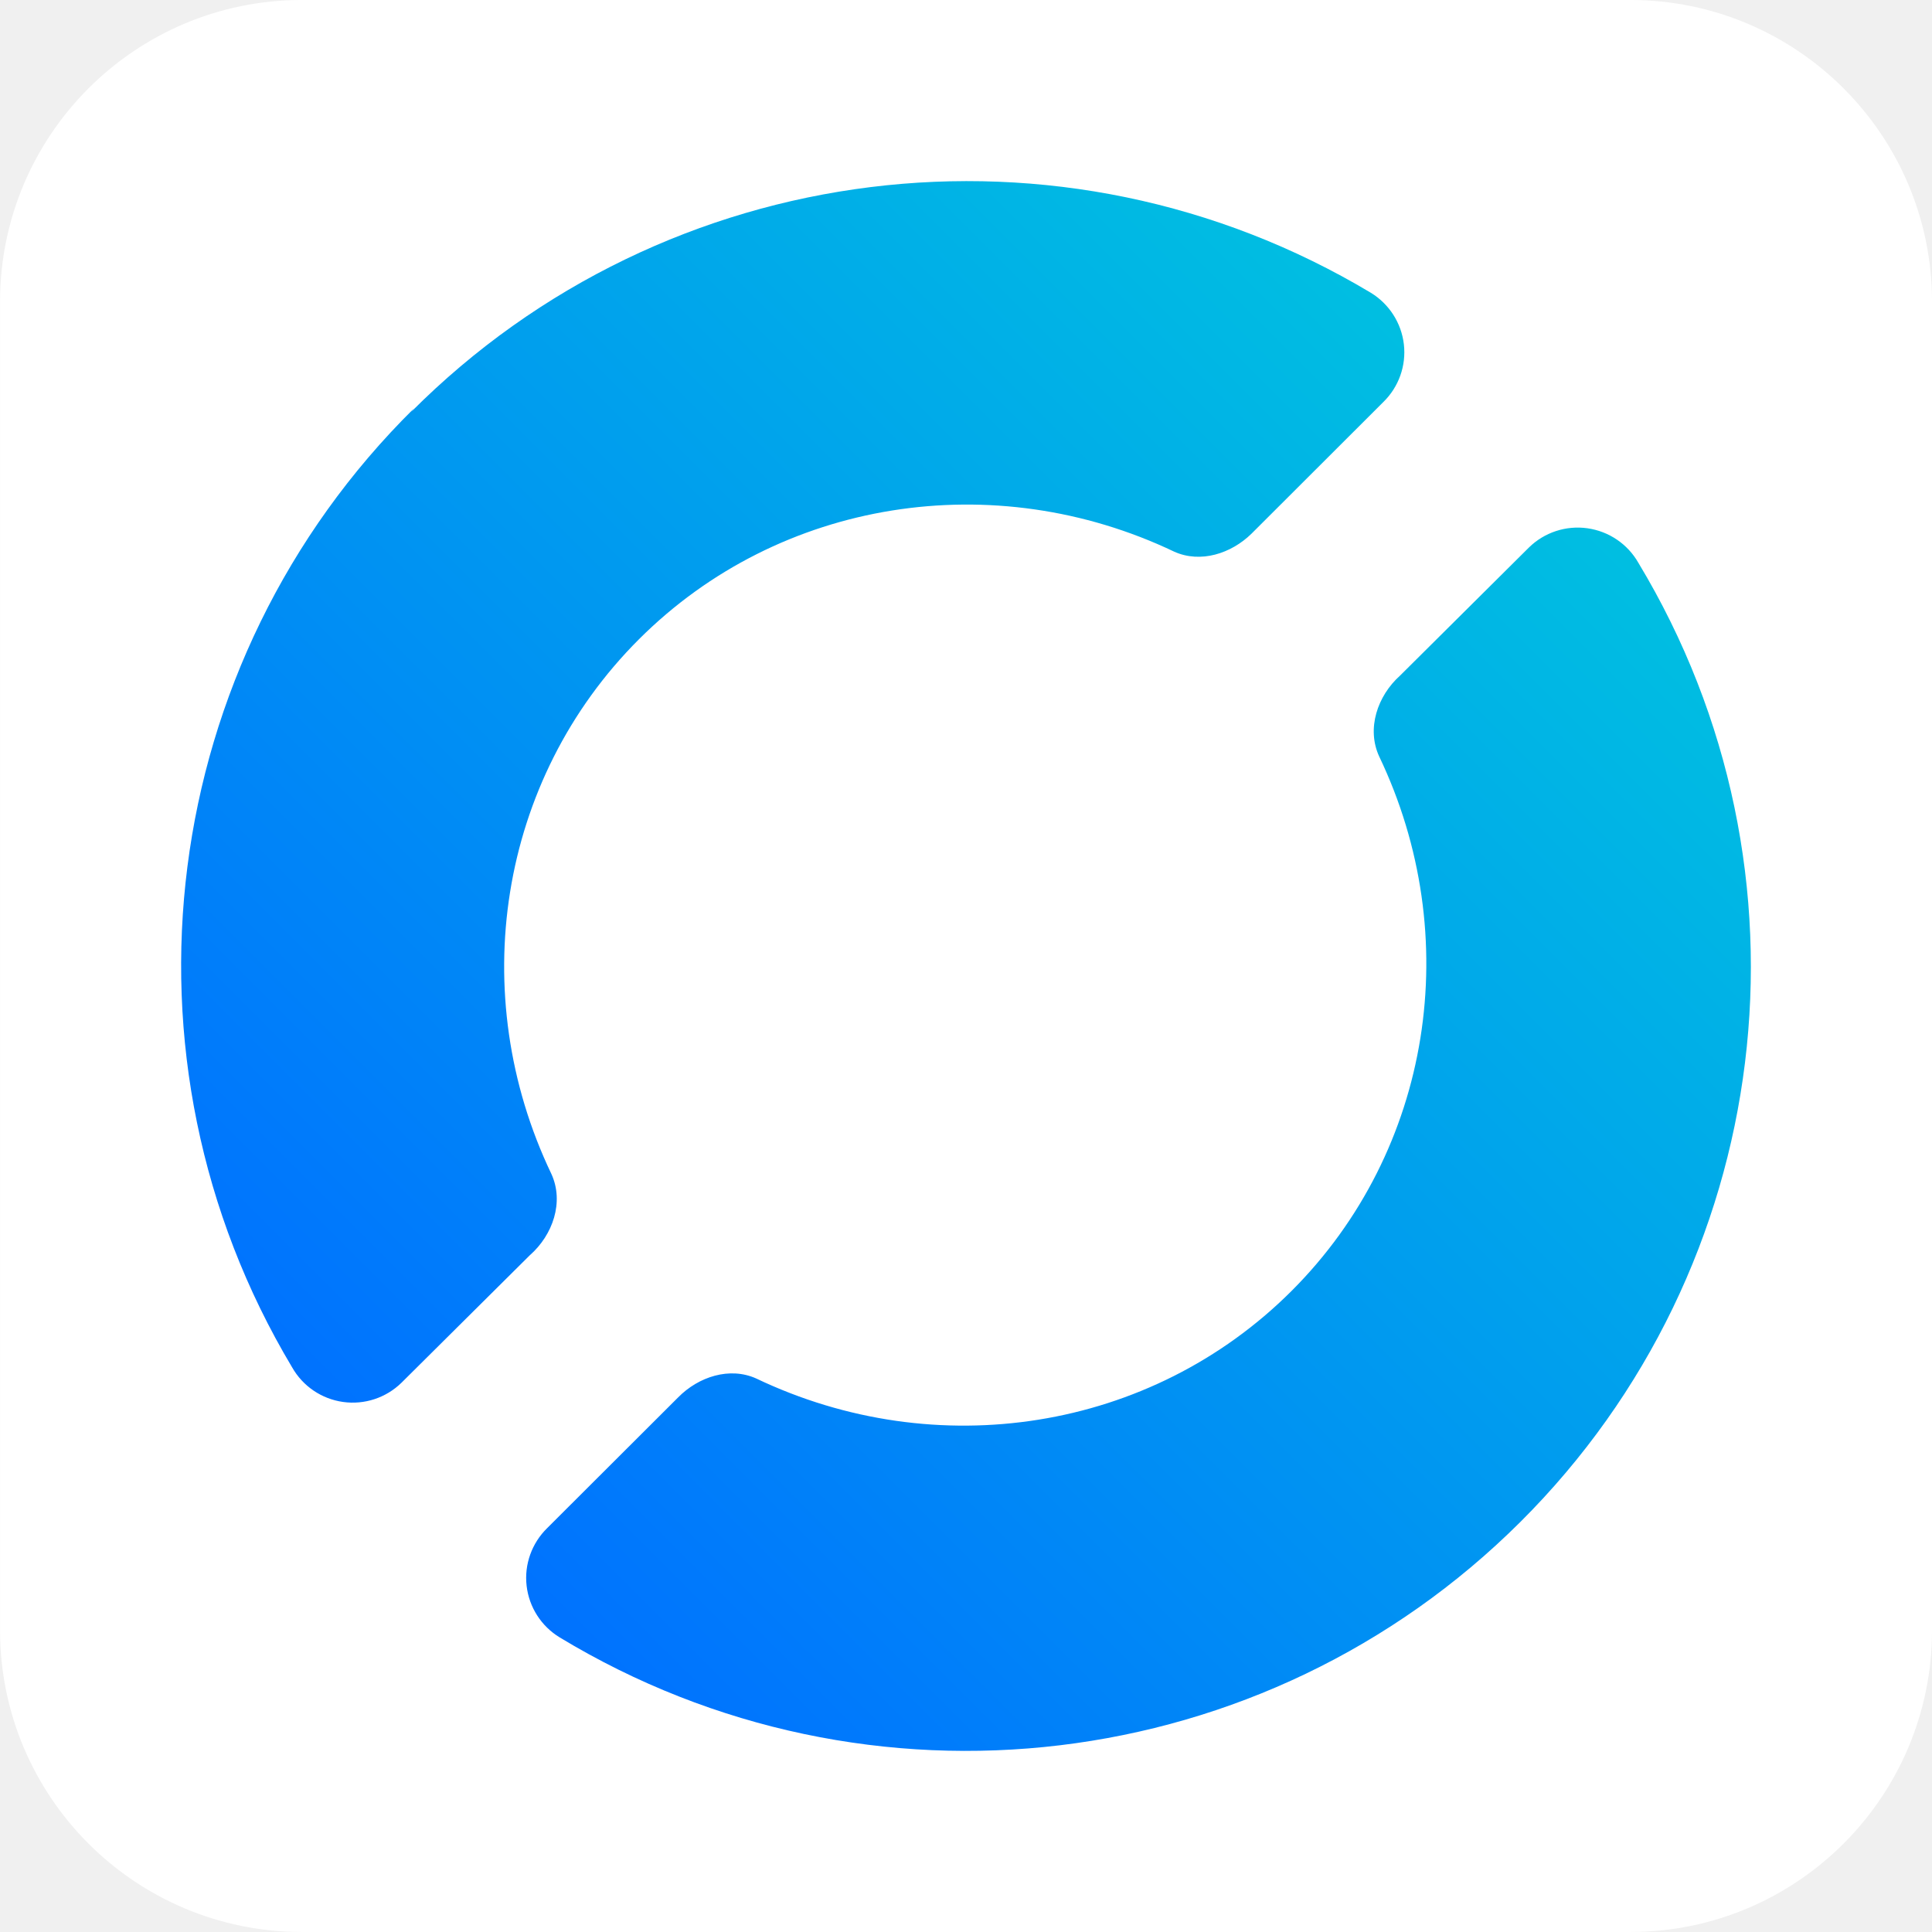
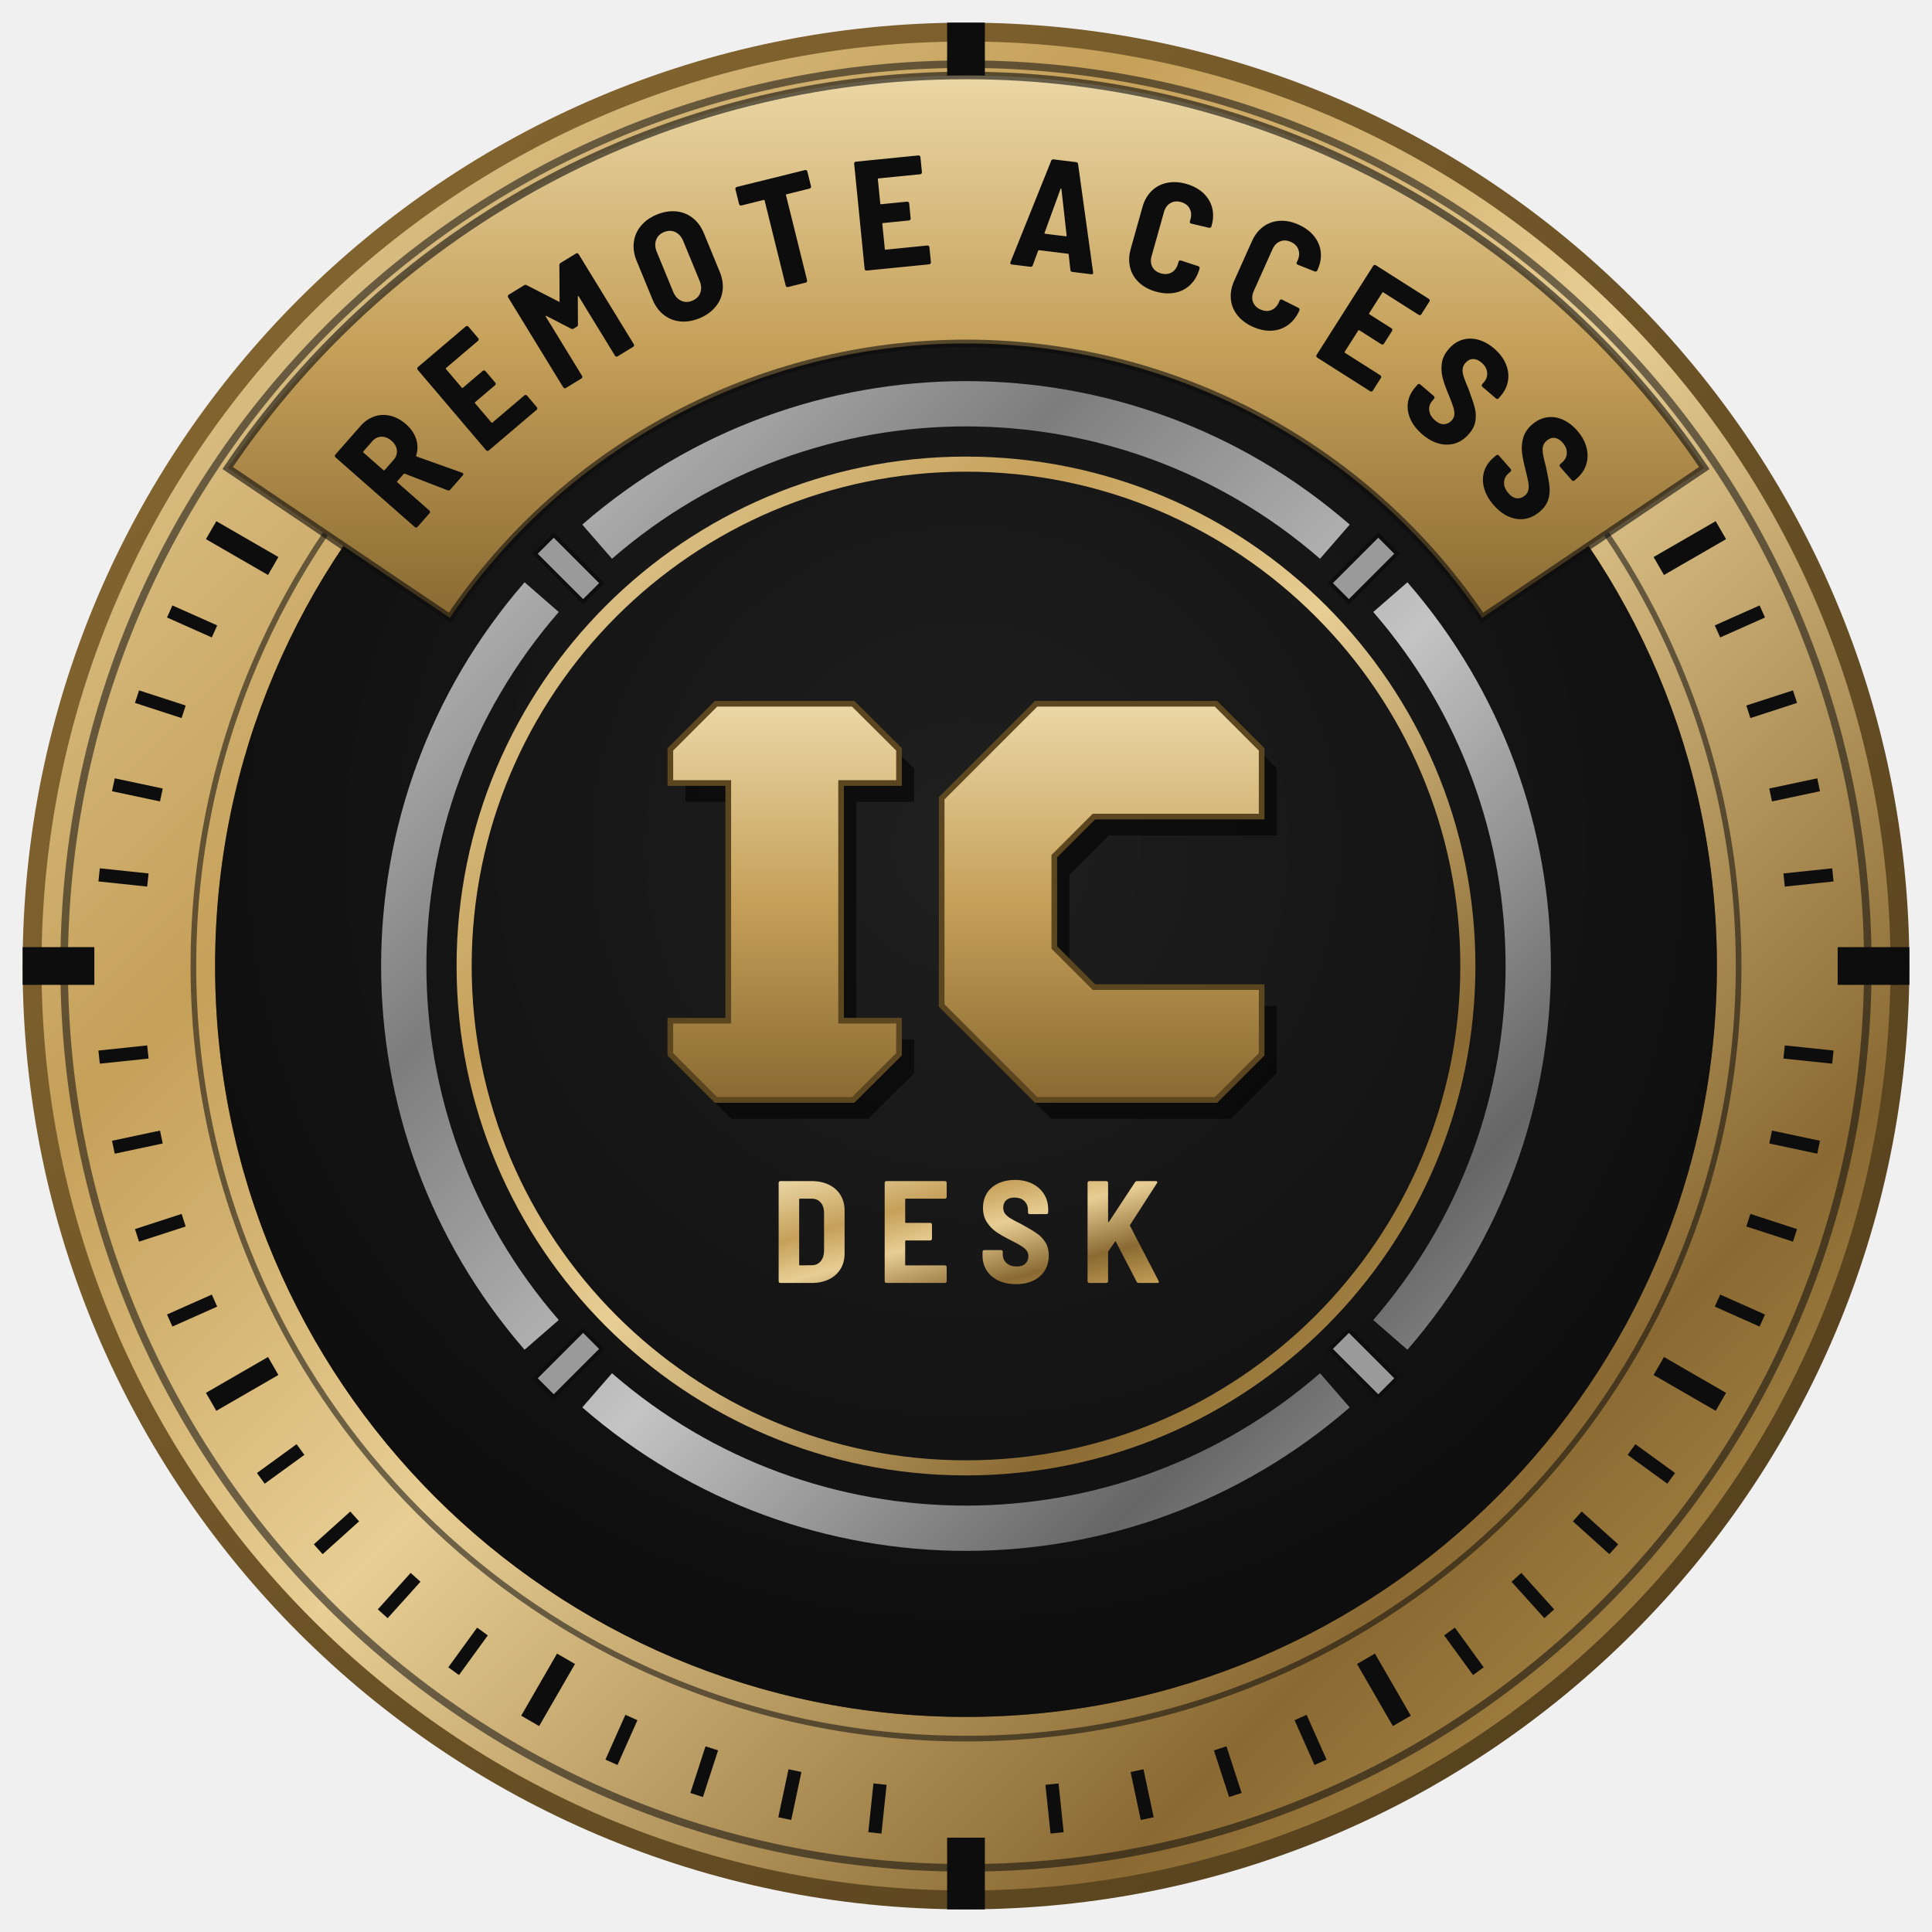
- <svg xmlns="http://www.w3.org/2000/svg" xmlns:xlink="http://www.w3.org/1999/xlink" style="isolation:isolate" viewBox="66.993 897.484 32 32" version="1.1" id="svg11" xml:space="preserve" width="32" height="32">
-   <defs id="defs15">
-     <linearGradient xlink:href="#a" id="linearGradient765" gradientUnits="userSpaceOnUse" gradientTransform="matrix(26.00048,0,0,25.99936,17.98453,891.7487)" x1="0.148" y1="0.851" x2="0.845" y2="0.154" />
+ <svg xmlns="http://www.w3.org/2000/svg" viewBox="0 0 1024 1024" width="1024" height="1024">
+   <defs>
+     <linearGradient id="gold" x1="0" y1="0" x2="1" y2="1">
+       <stop offset="0" stop-color="#EBD7A6" />
+       <stop offset=".3" stop-color="#C5A059" />
+       <stop offset=".5" stop-color="#E8CE94" />
+       <stop offset=".78" stop-color="#8A6A32" />
+       <stop offset="1" stop-color="#C5A059" />
+     </linearGradient>
+     <linearGradient id="goldV" x1="0" y1="0" x2="0" y2="1">
+       <stop offset="0" stop-color="#EBD7A6" />
+       <stop offset=".5" stop-color="#C5A059" />
+       <stop offset="1" stop-color="#8A6A32" />
+     </linearGradient>
+     <linearGradient id="goldDark" x1="0" y1="0" x2="1" y2="1">
+       <stop offset="0" stop-color="#8A6A32" />
+       <stop offset="1" stop-color="#4F3C1B" />
+     </linearGradient>
+     <linearGradient id="silver" x1="0" y1="0" x2="1" y2="1">
+       <stop offset="0" stop-color="#D9D9D9" />
+       <stop offset=".3" stop-color="#7D7D7D" />
+       <stop offset=".55" stop-color="#C4C4C4" />
+       <stop offset=".8" stop-color="#666666" />
+       <stop offset="1" stop-color="#B5B5B5" />
+     </linearGradient>
+     <radialGradient id="face" cx=".5" cy=".42" r=".6">
+       <stop offset="0" stop-color="#1F1F1F" />
+       <stop offset="1" stop-color="#0D0D0D" />
+     </radialGradient>
  </defs>
-   <linearGradient id="a" x1="0.148" x2="0.845" y1="0.851" y2="0.154" gradientTransform="matrix(26.301,0,0,26.331,90.67354,911.7572)" gradientUnits="userSpaceOnUse">
-     <stop offset="0" stop-color="#004ba6" id="stop4" style="stop-color:#0071ff;stop-opacity:1;" />
-     <stop offset="1" stop-color="#00bfe1" id="stop6" style="stop-color:#00bfe1;stop-opacity:1;" />
-   </linearGradient>
-   <g id="g763" transform="translate(52.0085,8.73577)">
-     <g id="g761">
-       <rect style="fill:#ffffff;fill-opacity:1;stroke:none;stroke-width:1;stroke-dasharray:none;stroke-opacity:1;paint-order:fill markers stroke" id="rect757" width="32" height="32" x="14.985" y="888.748" rx="5" ry="5" />
-       <path fill="url(#a)" d="m 40.309,897.816 -2.135,2.122 c -0.376,0.337 -0.557,0.879 -0.347,1.337 1.423,2.976 0.883,6.524 -1.451,8.856 -2.335,2.331 -5.887,2.871 -8.867,1.449 -0.439,-0.197 -0.954,-0.03 -1.292,0.313 l -2.17,2.166 c -0.255,0.25 -0.381,0.602 -0.34,0.956 0.041,0.354 0.243,0.669 0.548,0.854 5.113,3.095 11.679,2.306 15.911,-1.912 4.232,-4.216 5.039,-10.773 1.955,-15.887 -0.177,-0.311 -0.489,-0.522 -0.844,-0.572 -0.355,-0.05 -0.713,0.068 -0.968,0.318 z M 21.843,895.511 c -4.253,4.2 -5.086,10.758 -2.02,15.885 0.177,0.312 0.488,0.523 0.843,0.573 0.355,0.05 0.713,-0.068 0.969,-0.319 l 2.123,-2.109 c 0.385,-0.337 0.572,-0.885 0.359,-1.349 -1.423,-2.976 -0.884,-6.524 1.451,-8.856 2.334,-2.331 5.887,-2.871 8.866,-1.45 0.434,0.195 0.942,0.033 1.281,-0.3 l 2.182,-2.179 c 0.255,-0.249 0.381,-0.601 0.34,-0.956 -0.041,-0.353 -0.243,-0.668 -0.548,-0.854 -5.122,-3.068 -11.678,-2.255 -15.893,1.972 z" id="path759" style="fill:url(#linearGradient765);stroke-width:0.988" />
-     </g>
-   </g>
+   <circle cx="512" cy="512" r="500" fill="url(#goldDark)" />
+   <path fill="url(#gold)" fill-rule="evenodd" d="M22,512a490,490 0 1,0 980,0a490,490 0 1,0 -980,0ZM114,512a398,398 0 1,1 796,0a398,398 0 1,1 -796,0Z" />
+   <circle cx="512" cy="512" r="398" fill="url(#face)" />
+   <path fill="#0D0D0D" opacity=".55" fill-rule="evenodd" d="M32,512a480,480 0 1,0 960,0a480,480 0 1,0 -960,0ZM36,512a476,476 0 1,1 952,0a476,476 0 1,1 -952,0ZM101,512a411,411 0 1,0 822,0a411,411 0 1,0 -822,0ZM104,512a408,408 0 1,1 816,0a408,408 0 1,1 -816,0Z" />
+   <path fill="#0D0D0D" d="M876.44,295.24L909.35,276.24L914.85,285.76L881.94,304.76ZM908.88,331.47L932.63,320.89L935.48,327.29L911.73,337.86ZM925.58,373.94L950.31,365.91L952.47,372.56L927.74,380.60ZM937.74,417.93L963.18,412.52L964.63,419.37L939.20,424.77ZM945.25,462.94L971.10,460.23L971.83,467.19L945.98,469.91ZM945.98,554.09L971.83,556.81L971.10,563.77L945.25,561.06ZM939.20,599.23L964.63,604.63L963.18,611.48L937.74,606.07ZM927.74,643.40L952.47,651.44L950.31,658.09L925.58,650.06ZM911.73,686.14L935.48,696.71L932.63,703.11L908.88,692.53ZM881.94,719.24L914.85,738.24L909.35,747.76L876.44,728.76ZM866.79,765.44L887.82,780.73L883.71,786.39L862.67,771.11ZM838.35,801.14L857.67,818.54L852.99,823.74L833.67,806.34ZM806.34,833.67L823.74,852.99L818.54,857.67L801.14,838.35ZM771.11,862.67L786.39,883.71L780.73,887.82L765.44,866.79ZM728.76,876.44L747.76,909.35L738.24,914.85L719.24,881.94ZM692.53,908.88L703.11,932.63L696.71,935.48L686.14,911.73ZM650.06,925.58L658.09,950.31L651.44,952.47L643.40,927.74ZM606.07,937.74L611.48,963.18L604.63,964.63L599.23,939.20ZM561.06,945.25L563.77,971.10L556.81,971.83L554.09,945.98ZM469.91,945.98L467.19,971.83L460.23,971.10L462.94,945.25ZM424.77,939.20L419.37,964.63L412.52,963.18L417.93,937.74ZM380.60,927.74L372.56,952.47L365.91,950.31L373.94,925.58ZM337.86,911.73L327.29,935.48L320.89,932.63L331.47,908.88ZM304.76,881.94L285.76,914.85L276.24,909.35L295.24,876.44ZM258.56,866.79L243.27,887.82L237.61,883.71L252.89,862.67ZM222.86,838.35L205.46,857.67L200.26,852.99L217.66,833.67ZM190.33,806.34L171.01,823.74L166.33,818.54L185.65,801.14ZM161.33,771.11L140.29,786.39L136.18,780.73L157.21,765.44ZM147.56,728.76L114.65,747.76L109.15,738.24L142.06,719.24ZM115.12,692.53L91.37,703.11L88.52,696.71L112.27,686.14ZM98.42,650.06L73.69,658.09L71.53,651.44L96.26,643.40ZM86.26,606.07L60.82,611.48L59.37,604.63L84.80,599.23ZM78.75,561.06L52.90,563.77L52.17,556.81L78.02,554.09ZM78.02,469.91L52.17,467.19L52.90,460.23L78.75,462.94ZM84.80,424.77L59.37,419.37L60.82,412.52L86.26,417.93ZM96.26,380.60L71.53,372.56L73.69,365.91L98.42,373.94ZM112.27,337.86L88.52,327.29L91.37,320.89L115.12,331.47ZM142.06,304.76L109.15,285.76L114.65,276.24L147.56,295.24ZM157.21,258.56L136.18,243.27L140.29,237.61L161.33,252.89ZM185.65,222.86L166.33,205.46L171.01,200.26L190.33,217.66ZM217.66,190.33L200.26,171.01L205.46,166.33L222.86,185.65ZM252.89,161.33L237.61,140.29L243.27,136.18L258.56,157.21ZM295.24,147.56L276.24,114.65L285.76,109.15L304.76,142.06ZM331.47,115.12L320.89,91.37L327.29,88.52L337.86,112.27ZM373.94,98.42L365.91,73.69L372.56,71.53L380.60,96.26ZM417.93,86.26L412.52,60.82L419.37,59.37L424.77,84.80ZM462.94,78.75L460.23,52.90L467.19,52.17L469.91,78.02Z" />
+   <path fill="#0D0D0D" d="M974.00,502.00L1012.00,502.00L1012.00,522.00L974.00,522.00ZM522.00,974.00L522.00,1012.00L502.00,1012.00L502.00,974.00ZM50.00,522.00L12.00,522.00L12.00,502.00L50.00,502.00ZM502.00,50.00L502.00,12.00L522.00,12.00L522.00,50.00Z" />
+   <path fill="url(#goldV)" stroke="#0D0D0D" stroke-opacity=".6" stroke-width="4" d="M120.69,248.06A472,472 0 0,1 903.31,248.06L785.58,327.47A330,330 0 0,0 238.42,327.47Z" />
+   <path fill="#0D0D0D" d="M237.23 259.87 214.53 251.06Q214.17 250.97 214.01 251.16L210.56 255.08Q210.29 255.39 210.60 255.66L227.59 270.59Q227.90 270.87 227.93 271.28Q227.95 271.69 227.68 272.00L221.28 279.28Q221.01 279.59 220.60 279.62Q220.19 279.64 219.88 279.37L177.81 242.39Q177.49 242.12 177.47 241.71Q177.44 241.30 177.71 240.99L191.06 225.80Q194.29 222.13 198.45 220.72Q202.62 219.31 206.97 220.38Q211.33 221.44 215.19 224.84Q219.17 228.34 220.56 232.65Q221.96 236.96 220.60 241.40Q220.45 241.82 220.87 241.97L244.97 250.57Q245.15 250.62 245.33 250.78Q245.89 251.27 245.29 251.96L238.62 259.55Q238.02 260.23 237.23 259.87ZM192.61 239.85 203.26 249.21Q203.57 249.48 203.84 249.17L208.60 243.75Q210.62 241.45 210.36 238.68Q210.09 235.91 207.54 233.67Q204.92 231.37 202.14 231.46Q199.36 231.55 197.33 233.85L192.58 239.27Q192.30 239.58 192.61 239.85ZM253.36 180.65 236.44 195.03Q236.13 195.30 236.39 195.62L244.77 205.47Q245.03 205.78 245.35 205.51L255.89 196.55Q256.21 196.28 256.62 196.32Q257.03 196.35 257.29 196.67L262.50 202.79Q262.77 203.11 262.73 203.51Q262.70 203.92 262.39 204.19L251.84 213.15Q251.53 213.42 251.80 213.74L260.43 223.90Q260.70 224.22 261.02 223.95L277.94 209.57Q278.25 209.30 278.66 209.33Q279.07 209.36 279.34 209.68L284.54 215.80Q284.81 216.12 284.78 216.53Q284.75 216.94 284.43 217.21L259.05 238.78Q258.74 239.05 258.33 239.01Q257.92 238.98 257.65 238.66L221.38 195.99Q221.11 195.67 221.14 195.26Q221.17 194.85 221.49 194.58L246.87 173.01Q247.18 172.74 247.59 172.78Q248.00 172.81 248.27 173.13L253.47 179.25Q253.74 179.57 253.71 179.97Q253.68 180.38 253.36 180.65ZM297.12 139.37 305.32 134.35Q305.67 134.13 306.07 134.23Q306.47 134.33 306.68 134.68L335.93 182.45Q336.15 182.80 336.05 183.20Q335.96 183.60 335.60 183.82L327.33 188.88Q326.98 189.09 326.58 189.00Q326.18 188.90 325.97 188.55L306.76 157.17Q306.58 156.89 306.42 156.94Q306.26 156.99 306.25 157.29L306.32 172.01Q306.39 172.75 305.68 173.18L304.05 174.18Q303.35 174.61 302.72 174.22L289.64 167.46Q289.37 167.33 289.25 167.45Q289.13 167.58 289.30 167.86L308.51 199.23Q308.73 199.59 308.63 199.99Q308.54 200.39 308.18 200.60L299.92 205.66Q299.56 205.88 299.16 205.78Q298.77 205.69 298.55 205.33L269.30 157.57Q269.09 157.21 269.18 156.81Q269.28 156.41 269.63 156.20L277.83 151.18Q278.53 150.75 279.16 151.14L296.17 159.87Q296.64 160.16 296.59 159.61L296.48 140.54Q296.41 139.80 297.12 139.37ZM345.83 158.67 337.44 138.29Q335.33 133.15 335.94 128.33Q336.56 123.51 339.70 119.71Q342.84 115.91 348.13 113.73Q353.41 111.56 358.36 112.03Q363.30 112.51 367.13 115.50Q370.96 118.50 373.07 123.63L381.46 144.01Q383.60 149.22 382.99 154.05Q382.37 158.87 379.19 162.68Q376.01 166.50 370.73 168.68Q365.44 170.85 360.53 170.36Q355.63 169.87 351.80 166.88Q347.97 163.88 345.83 158.67ZM370.84 148.92 362.14 127.77Q360.72 124.32 357.94 123.00Q355.16 121.68 351.94 123.01Q348.80 124.30 347.75 127.19Q346.70 130.09 348.12 133.54L356.82 154.69Q358.21 158.06 360.99 159.38Q363.77 160.70 366.91 159.40Q370.13 158.08 371.18 155.18Q372.23 152.29 370.84 148.92ZM427.90 90.86 429.86 98.74Q429.96 99.14 429.74 99.49Q429.53 99.85 429.13 99.95L416.91 102.97Q416.50 103.07 416.60 103.48L427.78 148.59Q427.88 149.00 427.67 149.35Q427.46 149.70 427.05 149.80L417.64 152.13Q417.24 152.23 416.89 152.02Q416.54 151.81 416.44 151.40L405.26 106.28Q405.16 105.88 404.76 105.98L392.94 108.91Q392.54 109.01 392.19 108.80Q391.83 108.59 391.73 108.18L389.78 100.30Q389.68 99.90 389.89 99.55Q390.11 99.20 390.51 99.10L426.70 90.13Q427.10 90.03 427.45 90.25Q427.80 90.46 427.90 90.86ZM487.75 92.36 465.66 94.56Q465.24 94.61 465.28 95.02L466.57 107.88Q466.61 108.29 467.02 108.25L480.79 106.88Q481.20 106.84 481.52 107.10Q481.84 107.36 481.88 107.77L482.68 115.77Q482.72 116.18 482.46 116.50Q482.20 116.81 481.78 116.85L468.02 118.23Q467.60 118.27 467.64 118.68L468.97 131.95Q469.01 132.37 469.42 132.33L491.52 130.12Q491.93 130.08 492.25 130.34Q492.57 130.60 492.61 131.01L493.40 139.01Q493.45 139.42 493.19 139.74Q492.93 140.06 492.51 140.10L459.37 143.40Q458.96 143.44 458.64 143.19Q458.32 142.93 458.28 142.51L452.72 86.78Q452.68 86.37 452.94 86.05Q453.20 85.73 453.61 85.69L486.76 82.38Q487.17 82.34 487.49 82.60Q487.80 82.86 487.84 83.27L488.64 91.27Q488.68 91.68 488.42 92.00Q488.16 92.32 487.75 92.36ZM567.33 143.17 566.43 134.87Q566.39 134.53 566.06 134.49L550.68 132.61Q550.35 132.57 550.23 132.89L547.35 140.71Q547.00 141.50 546.18 141.40L536.23 140.18Q535.16 140.05 535.54 139.01L557.18 85.15Q557.52 84.36 558.43 84.47L570.35 85.94Q571.26 86.05 571.40 86.90L579.37 144.39L579.41 144.73Q579.32 145.47 578.42 145.36L568.39 144.13Q567.48 144.02 567.33 143.17ZM554.00 123.91 564.86 125.25Q565.02 125.27 565.20 125.16Q565.38 125.06 565.33 124.80L562.58 100.26Q562.54 99.92 562.38 99.90Q562.21 99.88 562.09 100.20L553.65 123.37Q553.54 123.61 553.69 123.75Q553.84 123.89 554.00 123.91ZM599.31 131.88 605.54 109.70Q607.00 104.52 610.38 101.21Q613.77 97.90 618.52 96.91Q623.27 95.92 628.70 97.45Q634.12 98.97 637.68 102.25Q641.23 105.53 642.43 110.00Q643.62 114.47 642.19 119.57L642.08 119.97Q641.96 120.37 641.60 120.61Q641.23 120.85 640.83 120.74L631.38 118.52Q630.43 118.25 630.67 117.37L630.96 116.33Q631.88 113.06 630.53 110.53Q629.18 108.00 625.98 107.10Q622.79 106.20 620.32 107.66Q617.84 109.12 616.93 112.39L610.36 135.76Q609.44 139.03 610.80 141.52Q612.17 144.01 615.36 144.91Q618.55 145.81 621.01 144.39Q623.48 142.97 624.39 139.70L624.69 138.67Q624.93 137.79 625.89 138.06L635.11 141.08Q635.51 141.19 635.71 141.55Q635.91 141.91 635.80 142.31L635.73 142.55Q634.30 147.65 630.92 150.92Q627.55 154.19 622.81 155.14Q618.07 156.09 612.64 154.56Q607.22 153.04 603.68 149.72Q600.14 146.40 598.98 141.77Q597.83 137.14 599.31 131.88ZM654.16 148.81 663.58 127.79Q665.78 122.88 669.61 120.10Q673.45 117.32 678.29 117.04Q683.14 116.76 688.28 119.07Q693.42 121.37 696.46 125.14Q699.49 128.90 700.02 133.50Q700.55 138.09 698.38 142.93L698.21 143.31Q698.04 143.69 697.64 143.87Q697.24 144.06 696.86 143.89L687.85 140.30Q686.94 139.89 687.31 139.06L687.75 138.08Q689.14 134.98 688.17 132.28Q687.21 129.57 684.18 128.22Q681.16 126.86 678.49 127.94Q675.83 129.02 674.44 132.12L664.51 154.27Q663.13 157.37 664.11 160.04Q665.09 162.70 668.12 164.06Q671.14 165.41 673.79 164.37Q676.43 163.33 677.82 160.23L678.26 159.25Q678.64 158.42 679.54 158.83L688.22 163.17Q688.60 163.34 688.74 163.72Q688.89 164.10 688.72 164.48L688.62 164.71Q686.45 169.55 682.63 172.29Q678.82 175.03 673.99 175.27Q669.16 175.51 664.02 173.21Q658.88 170.90 655.86 167.10Q652.84 163.29 652.38 158.55Q651.92 153.80 654.16 148.81ZM751.96 166.88 733.21 154.98Q732.86 154.76 732.64 155.10L725.71 166.02Q725.49 166.37 725.84 166.59L737.52 174.01Q737.87 174.23 737.96 174.63Q738.05 175.03 737.83 175.38L733.52 182.16Q733.29 182.51 732.89 182.60Q732.49 182.69 732.14 182.47L720.46 175.05Q720.11 174.83 719.89 175.18L712.74 186.44Q712.52 186.79 712.87 187.01L731.61 198.92Q731.96 199.14 732.05 199.54Q732.14 199.94 731.92 200.29L727.61 207.07Q727.39 207.42 726.99 207.51Q726.59 207.60 726.24 207.38L698.12 189.52Q697.77 189.30 697.68 188.90Q697.59 188.50 697.81 188.15L727.84 140.87Q728.07 140.52 728.47 140.43Q728.87 140.34 729.22 140.56L757.33 158.42Q757.68 158.64 757.77 159.04Q757.86 159.44 757.64 159.79L753.33 166.58Q753.11 166.93 752.71 167.02Q752.31 167.10 751.96 166.88ZM749.94 205.48 751.35 203.85Q751.62 203.53 752.02 203.50Q752.43 203.47 752.75 203.74L759.98 209.94Q760.30 210.21 760.33 210.62Q760.36 211.03 760.09 211.34L759.07 212.54Q757.18 214.74 757.55 217.62Q757.92 220.50 760.68 222.87Q763.14 224.98 765.51 224.82Q767.87 224.67 769.54 222.72Q770.79 221.27 770.86 219.53Q770.93 217.79 770.23 215.62Q769.54 213.44 767.80 209.22Q765.64 204.10 764.66 200.41Q763.67 196.73 764.18 192.69Q764.69 188.66 767.82 185.01Q770.95 181.36 775.02 180.11Q779.10 178.85 783.51 180.07Q787.92 181.29 791.95 184.74Q796.16 188.35 798.06 192.76Q799.96 197.17 799.30 201.63Q798.64 206.08 795.41 209.86L794.33 211.12Q794.06 211.43 793.65 211.46Q793.24 211.49 792.93 211.22L785.69 205.02Q785.38 204.75 785.35 204.35Q785.32 203.94 785.59 203.62L786.56 202.49Q788.50 200.22 788.22 197.37Q787.94 194.51 785.24 192.19Q782.97 190.25 780.68 190.31Q778.40 190.37 776.62 192.44Q775.38 193.89 775.22 195.61Q775.05 197.32 775.79 199.65Q776.53 201.97 778.39 206.29L779.06 208.18Q780.99 213.32 781.76 216.55Q782.54 219.78 781.98 223.23Q781.43 226.68 778.68 229.89Q773.77 235.62 767.02 235.67Q760.26 235.72 753.84 230.22Q749.50 226.49 747.55 222.15Q745.60 217.80 746.21 213.47Q746.82 209.13 749.94 205.48ZM791.40 242.73 793.02 241.31Q793.33 241.04 793.74 241.07Q794.15 241.09 794.42 241.41L800.70 248.58Q800.97 248.89 800.94 249.30Q800.91 249.71 800.60 249.98L799.42 251.02Q797.23 252.93 797.19 255.83Q797.14 258.73 799.54 261.48Q801.66 263.91 804.03 264.10Q806.40 264.29 808.33 262.60Q809.76 261.34 810.08 259.63Q810.40 257.92 810.03 255.66Q809.65 253.41 808.54 248.99Q807.14 243.61 806.69 239.82Q806.23 236.03 807.32 232.11Q808.40 228.19 812.02 225.03Q815.64 221.87 819.85 221.21Q824.07 220.55 828.26 222.39Q832.45 224.23 835.94 228.22Q839.60 232.40 840.84 237.03Q842.09 241.67 840.80 245.98Q839.51 250.30 835.77 253.57L834.52 254.66Q834.21 254.94 833.80 254.91Q833.39 254.88 833.12 254.57L826.85 247.40Q826.57 247.09 826.60 246.68Q826.63 246.27 826.94 245.99L828.06 245.01Q830.31 243.05 830.44 240.18Q830.58 237.31 828.23 234.63Q826.27 232.38 824.00 232.11Q821.72 231.85 819.67 233.64Q818.23 234.90 817.82 236.58Q817.42 238.25 817.82 240.66Q818.21 243.06 819.43 247.60L819.83 249.57Q821.00 254.93 821.30 258.24Q821.61 261.55 820.57 264.89Q819.52 268.22 816.34 271.00Q810.66 275.97 803.97 275.05Q797.28 274.13 791.72 267.77Q787.95 263.46 786.65 258.88Q785.34 254.30 786.56 250.10Q787.78 245.89 791.40 242.73Z" />
+   <path fill="url(#silver)" d="M745.96,308.62A310,310 0 0,1 745.96,715.38L727.85,699.63A286,286 0 0,0 727.85,324.37ZM715.38,745.96A310,310 0 0,1 308.62,745.96L324.37,727.85A286,286 0 0,0 699.63,727.85ZM278.04,715.38A310,310 0 0,1 278.04,308.62L296.15,324.37A286,286 0 0,0 296.15,699.63ZM308.62,278.04A310,310 0 0,1 715.38,278.04L699.63,296.15A286,286 0 0,0 324.37,296.15Z" />
+   <path fill="#9a9a9a" stroke="#0D0D0D" stroke-width="2" d="M705.04,309.06L730.50,283.60L740.40,293.50L714.94,318.96ZM714.94,705.04L740.40,730.50L730.50,740.40L705.04,714.94ZM318.96,714.94L293.50,740.40L283.60,730.50L309.06,705.04ZM309.06,318.96L283.60,293.50L293.50,283.60L318.96,309.06Z" />
+   <path fill="url(#gold)" fill-rule="evenodd" d="M242,512a270,270 0 1,0 540,0a270,270 0 1,0 -540,0ZM250,512a262,262 0 1,1 524,0a262,262 0 1,1 -524,0Z" />
+   <path transform="translate(8,10)" fill="#000" opacity=".55" d="M379.5,373.0L452.2,373.0L476.5,397.2L476.5,415.0L445.8,415.0L445.8,541.0L476.5,541.0L476.5,558.8L452.2,583.0L379.5,583.0L355.3,558.8L355.3,541.0L386.0,541.0L386.0,415.0L355.3,415.0L355.3,397.2ZM549.2,373.0L644.5,373.0L668.7,397.2L668.7,432.8L612.2,432.8L612.2,432.8L579.8,432.8L558.8,453.8L558.8,502.2L579.8,523.2L612.2,523.2L612.2,523.2L668.7,523.2L668.7,558.8L644.5,583.0L549.2,583.0L499.1,532.9L499.1,423.1Z" />
+   <path fill="url(#goldV)" stroke="#5C4620" stroke-width="3" d="M379.5,373.0L452.2,373.0L476.5,397.2L476.5,415.0L445.8,415.0L445.8,541.0L476.5,541.0L476.5,558.8L452.2,583.0L379.5,583.0L355.3,558.8L355.3,541.0L386.0,541.0L386.0,415.0L355.3,415.0L355.3,397.2ZM549.2,373.0L644.5,373.0L668.7,397.2L668.7,432.8L612.2,432.8L612.2,432.8L579.8,432.8L558.8,453.8L558.8,502.2L579.8,523.2L612.2,523.2L612.2,523.2L668.7,523.2L668.7,558.8L644.5,583.0L549.2,583.0L499.1,532.9L499.1,423.1Z" />
+   <path fill="url(#gold)" d="M412.70 679.07V626.93Q412.70 626.54 412.97 626.27Q413.24 626.00 413.63 626.00H430.21Q435.38 626.00 439.35 627.93Q443.33 629.86 445.49 633.41Q447.65 636.95 447.65 641.66V664.34Q447.65 669.05 445.49 672.59Q443.33 676.14 439.35 678.07Q435.38 680.00 430.21 680.00H413.63Q413.24 680.00 412.97 679.73Q412.70 679.46 412.70 679.07ZM423.96 670.67 430.29 670.59Q433.14 670.59 434.92 668.54Q436.69 666.50 436.77 663.11V642.89Q436.77 639.42 434.99 637.38Q433.22 635.33 430.29 635.33H423.96Q423.58 635.33 423.58 635.72V670.28Q423.58 670.67 423.96 670.67ZM500.83 635.33H480.16Q479.77 635.33 479.77 635.72V647.75Q479.77 648.14 480.16 648.14H493.04Q493.43 648.14 493.70 648.41Q493.97 648.68 493.97 649.07V656.55Q493.97 656.93 493.70 657.20Q493.43 657.47 493.04 657.47H480.16Q479.77 657.47 479.77 657.86V670.28Q479.77 670.67 480.16 670.67H500.83Q501.22 670.67 501.49 670.94Q501.76 671.21 501.76 671.59V679.07Q501.76 679.46 501.49 679.73Q501.22 680.00 500.83 680.00H469.82Q469.44 680.00 469.17 679.73Q468.90 679.46 468.90 679.07V626.93Q468.90 626.54 469.17 626.27Q469.44 626.00 469.82 626.00H500.83Q501.22 626.00 501.49 626.27Q501.76 626.54 501.76 626.93V634.41Q501.76 634.79 501.49 635.06Q501.22 635.33 500.83 635.33ZM520.77 665.50V663.49Q520.77 663.11 521.04 662.84Q521.31 662.57 521.70 662.57H530.57Q530.96 662.57 531.23 662.84Q531.50 663.11 531.50 663.49V664.96Q531.50 667.66 533.50 669.47Q535.51 671.28 538.90 671.28Q541.91 671.28 543.49 669.74Q545.07 668.20 545.07 665.81Q545.07 664.03 544.07 662.76Q543.07 661.49 541.26 660.37Q539.44 659.25 535.66 657.32Q531.03 655.01 528.10 653.00Q525.17 650.99 523.09 647.83Q521.01 644.67 521.01 640.19Q521.01 635.72 523.13 632.36Q525.25 629.01 529.11 627.20Q532.96 625.38 537.90 625.38Q543.07 625.38 547.08 627.35Q551.09 629.32 553.33 632.87Q555.57 636.41 555.57 641.04V642.59Q555.57 642.97 555.30 643.24Q555.03 643.51 554.64 643.51H545.77Q545.38 643.51 545.11 643.24Q544.84 642.97 544.84 642.59V641.20Q544.84 638.42 542.91 636.57Q540.99 634.72 537.67 634.72Q534.89 634.72 533.31 636.14Q531.73 637.57 531.73 640.12Q531.73 641.89 532.65 643.20Q533.58 644.51 535.51 645.71Q537.44 646.91 541.37 648.83L542.99 649.76Q547.47 652.23 549.97 654.04Q552.48 655.85 554.18 658.63Q555.87 661.41 555.87 665.34Q555.87 672.36 551.13 676.49Q546.39 680.62 538.52 680.62Q533.19 680.62 529.18 678.73Q525.17 676.84 522.97 673.40Q520.77 669.97 520.77 665.50ZM576.43 679.07V626.93Q576.43 626.54 576.70 626.27Q576.97 626.00 577.36 626.00H586.38Q586.77 626.00 587.04 626.27Q587.31 626.54 587.31 626.93V647.45Q587.31 647.68 587.50 647.75Q587.69 647.83 587.77 647.60L601.58 626.62Q601.97 626.00 602.66 626.00H612.61Q613.15 626.00 613.34 626.31Q613.54 626.62 613.23 627.08L598.96 649.22Q598.88 649.45 598.96 649.76L614.08 678.92Q614.23 679.23 614.23 679.38Q614.23 680.00 613.38 680.00H603.51Q602.81 680.00 602.43 679.31L591.47 658.17Q591.40 657.94 591.24 657.94Q591.09 657.94 590.93 658.17L587.46 663.18Q587.31 663.49 587.31 663.65V679.07Q587.31 679.46 587.04 679.73Q586.77 680.00 586.38 680.00H577.36Q576.97 680.00 576.70 679.73Q576.43 679.46 576.43 679.07Z" />
</svg>
